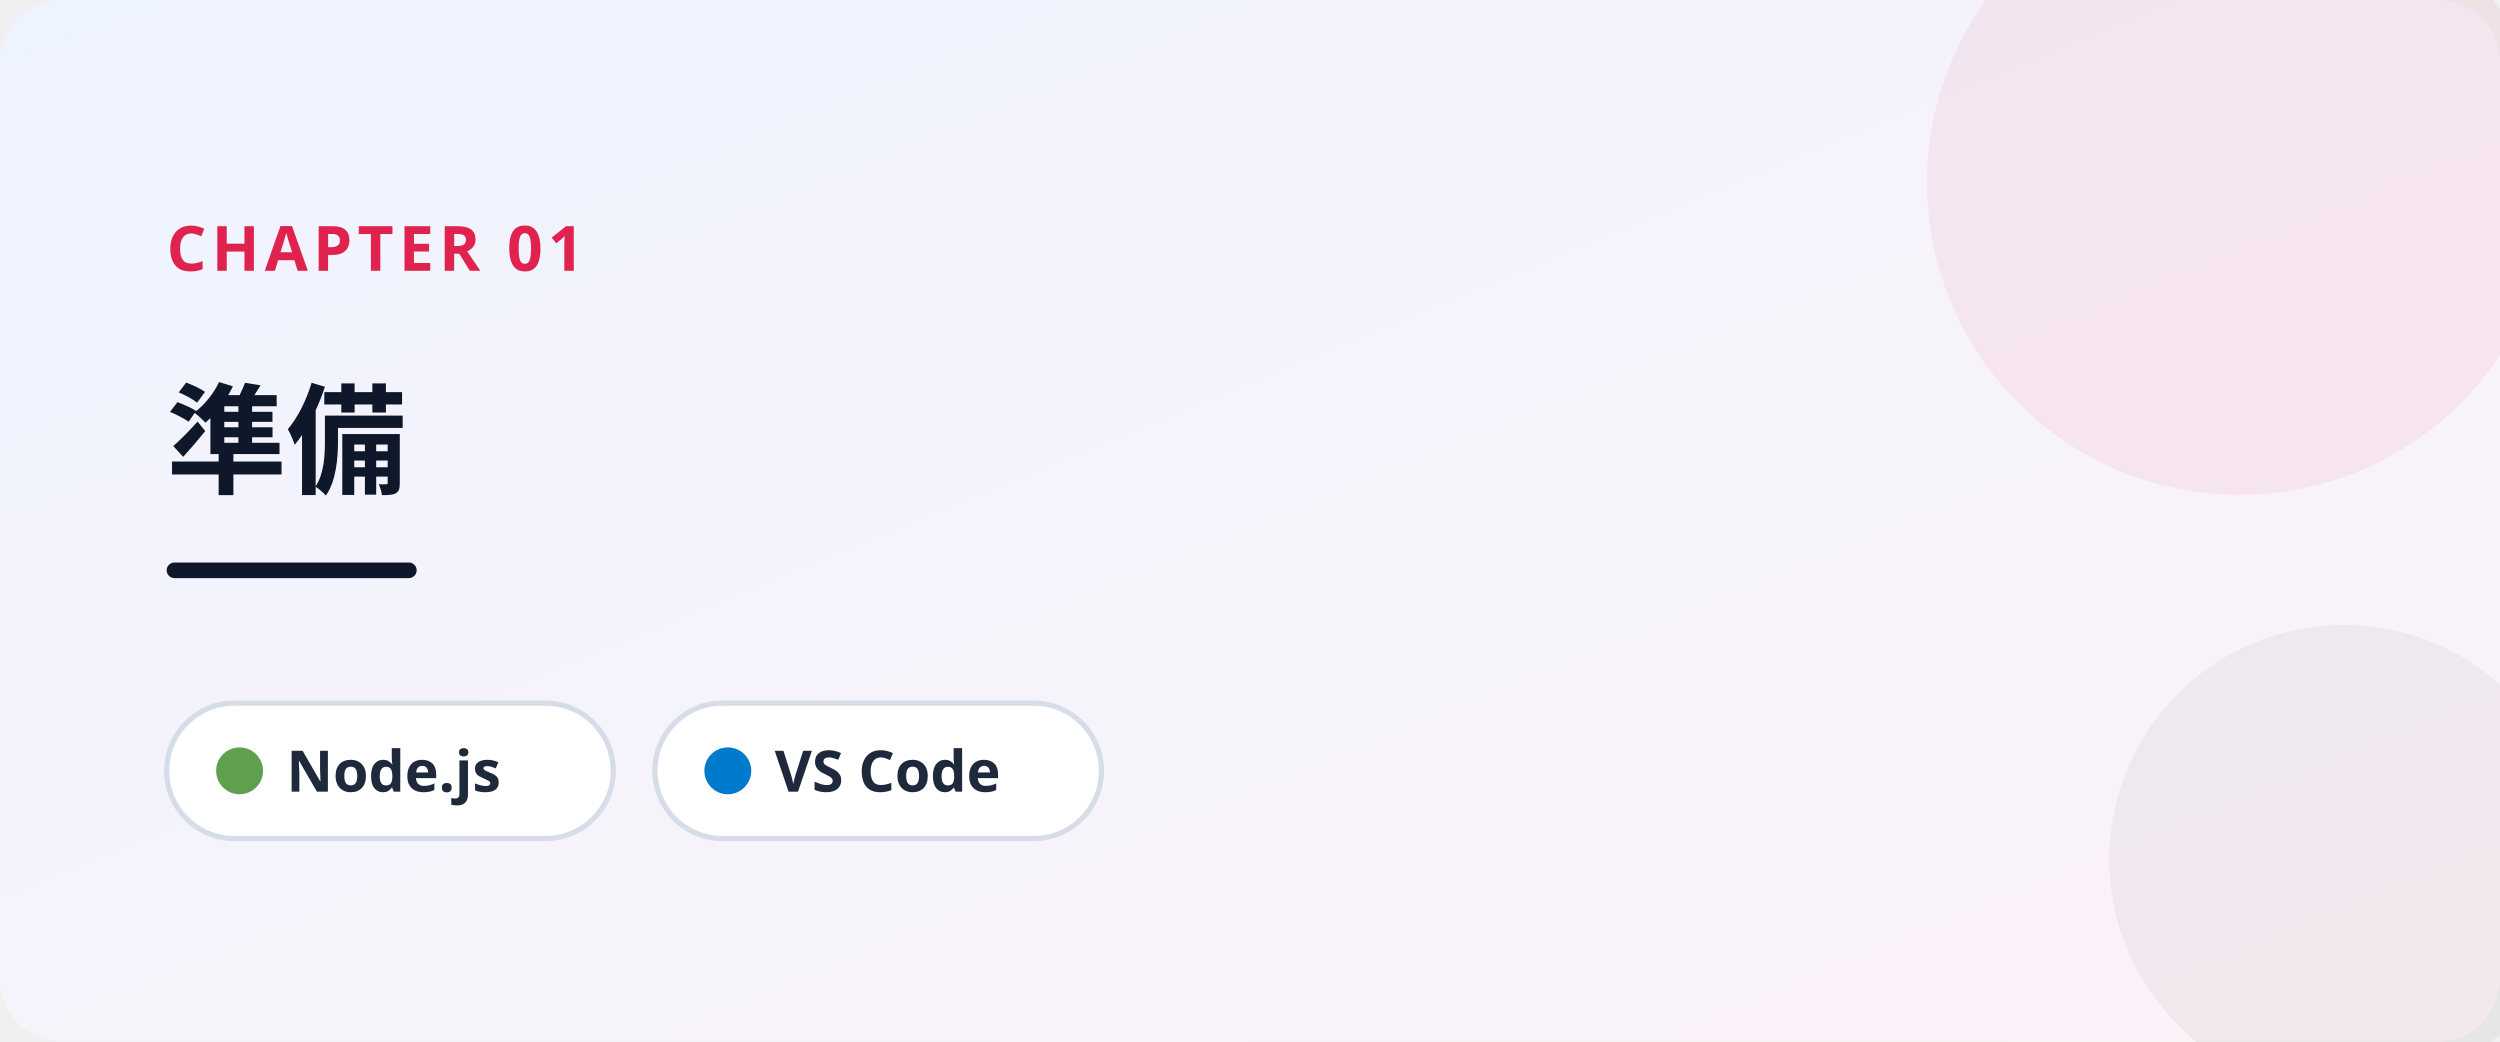
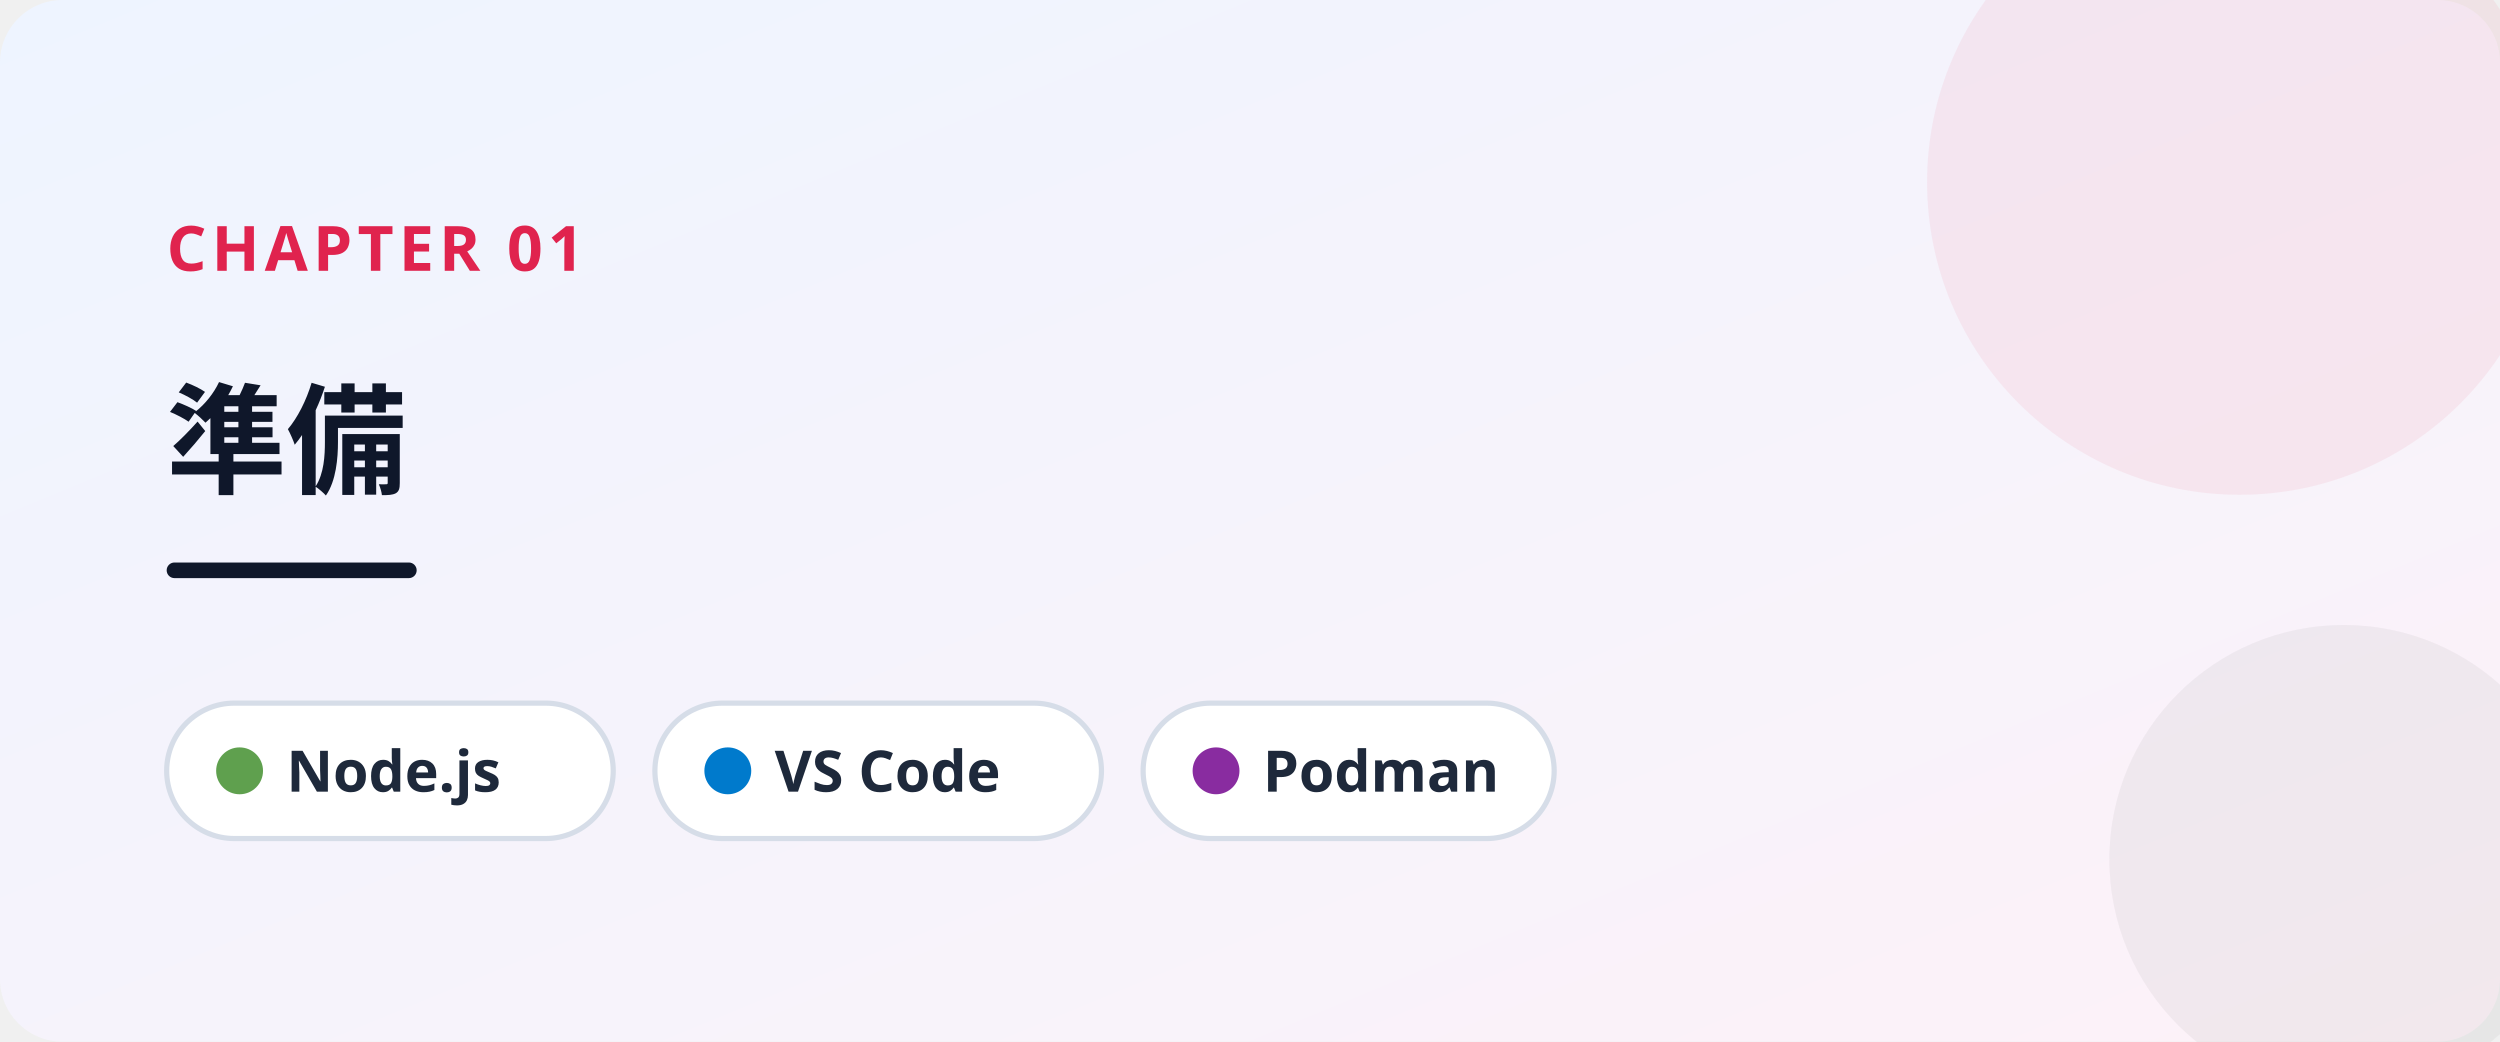
<svg xmlns="http://www.w3.org/2000/svg" viewBox="0 0 960 400" width="960" height="400" role="img" aria-label="01 章: 準備">
  <defs>
    <linearGradient id="bg" x1="0" y1="0" x2="1" y2="1">
      <stop offset="0" stop-color="#eef4ff" />
      <stop offset="1" stop-color="#fdf2f8" />
    </linearGradient>
  </defs>
  <rect width="960" height="400" rx="24" fill="url(#bg)" />
  <circle cx="860" cy="70" r="120" fill="#e0234e" opacity="0.07" />
  <circle cx="900" cy="330" r="90" fill="#111111" opacity="0.05" />
  <text x="64" y="104" font-size="24" font-weight="700" fill="#e0234e" font-family="'Hiragino Sans','Noto Sans JP','Yu Gothic UI',system-ui,sans-serif" letter-spacing="2">CHAPTER 01</text>
  <text x="64" y="186" font-size="46" font-weight="800" fill="#0f172a" font-family="'Hiragino Sans','Noto Sans JP','Yu Gothic UI',system-ui,sans-serif">準備</text>
  <rect x="64" y="216" width="96" height="6" rx="3" fill="#0f172a" />
  <g transform="translate(64 270)">
    <rect width="171.48" height="52" rx="26" fill="#ffffff" stroke="#d6dde8" stroke-width="2" />
    <circle cx="28" cy="26" r="9" fill="#5FA04E" />
    <text x="46" y="34" font-size="22" font-weight="600" fill="#1e293b" font-family="'Hiragino Sans','Noto Sans JP','Yu Gothic UI',system-ui,sans-serif">Node.js</text>
  </g>
  <g transform="translate(251.48 270)">
    <rect width="171.48" height="52" rx="26" fill="#ffffff" stroke="#d6dde8" stroke-width="2" />
    <circle cx="28" cy="26" r="9" fill="#007ACC" />
    <text x="46" y="34" font-size="22" font-weight="600" fill="#1e293b" font-family="'Hiragino Sans','Noto Sans JP','Yu Gothic UI',system-ui,sans-serif">VS Code</text>
  </g>
+   <g transform="translate(438.96 270)">
+     <rect width="157.84" height="52" rx="26" fill="#ffffff" stroke="#d6dde8" stroke-width="2" />
+     <circle cx="28" cy="26" r="9" fill="#892CA0" />
+     <text x="46" y="34" font-size="22" font-weight="600" fill="#1e293b" font-family="'Hiragino Sans','Noto Sans JP','Yu Gothic UI',system-ui,sans-serif">Podman</text>
+   </g>
</svg>
